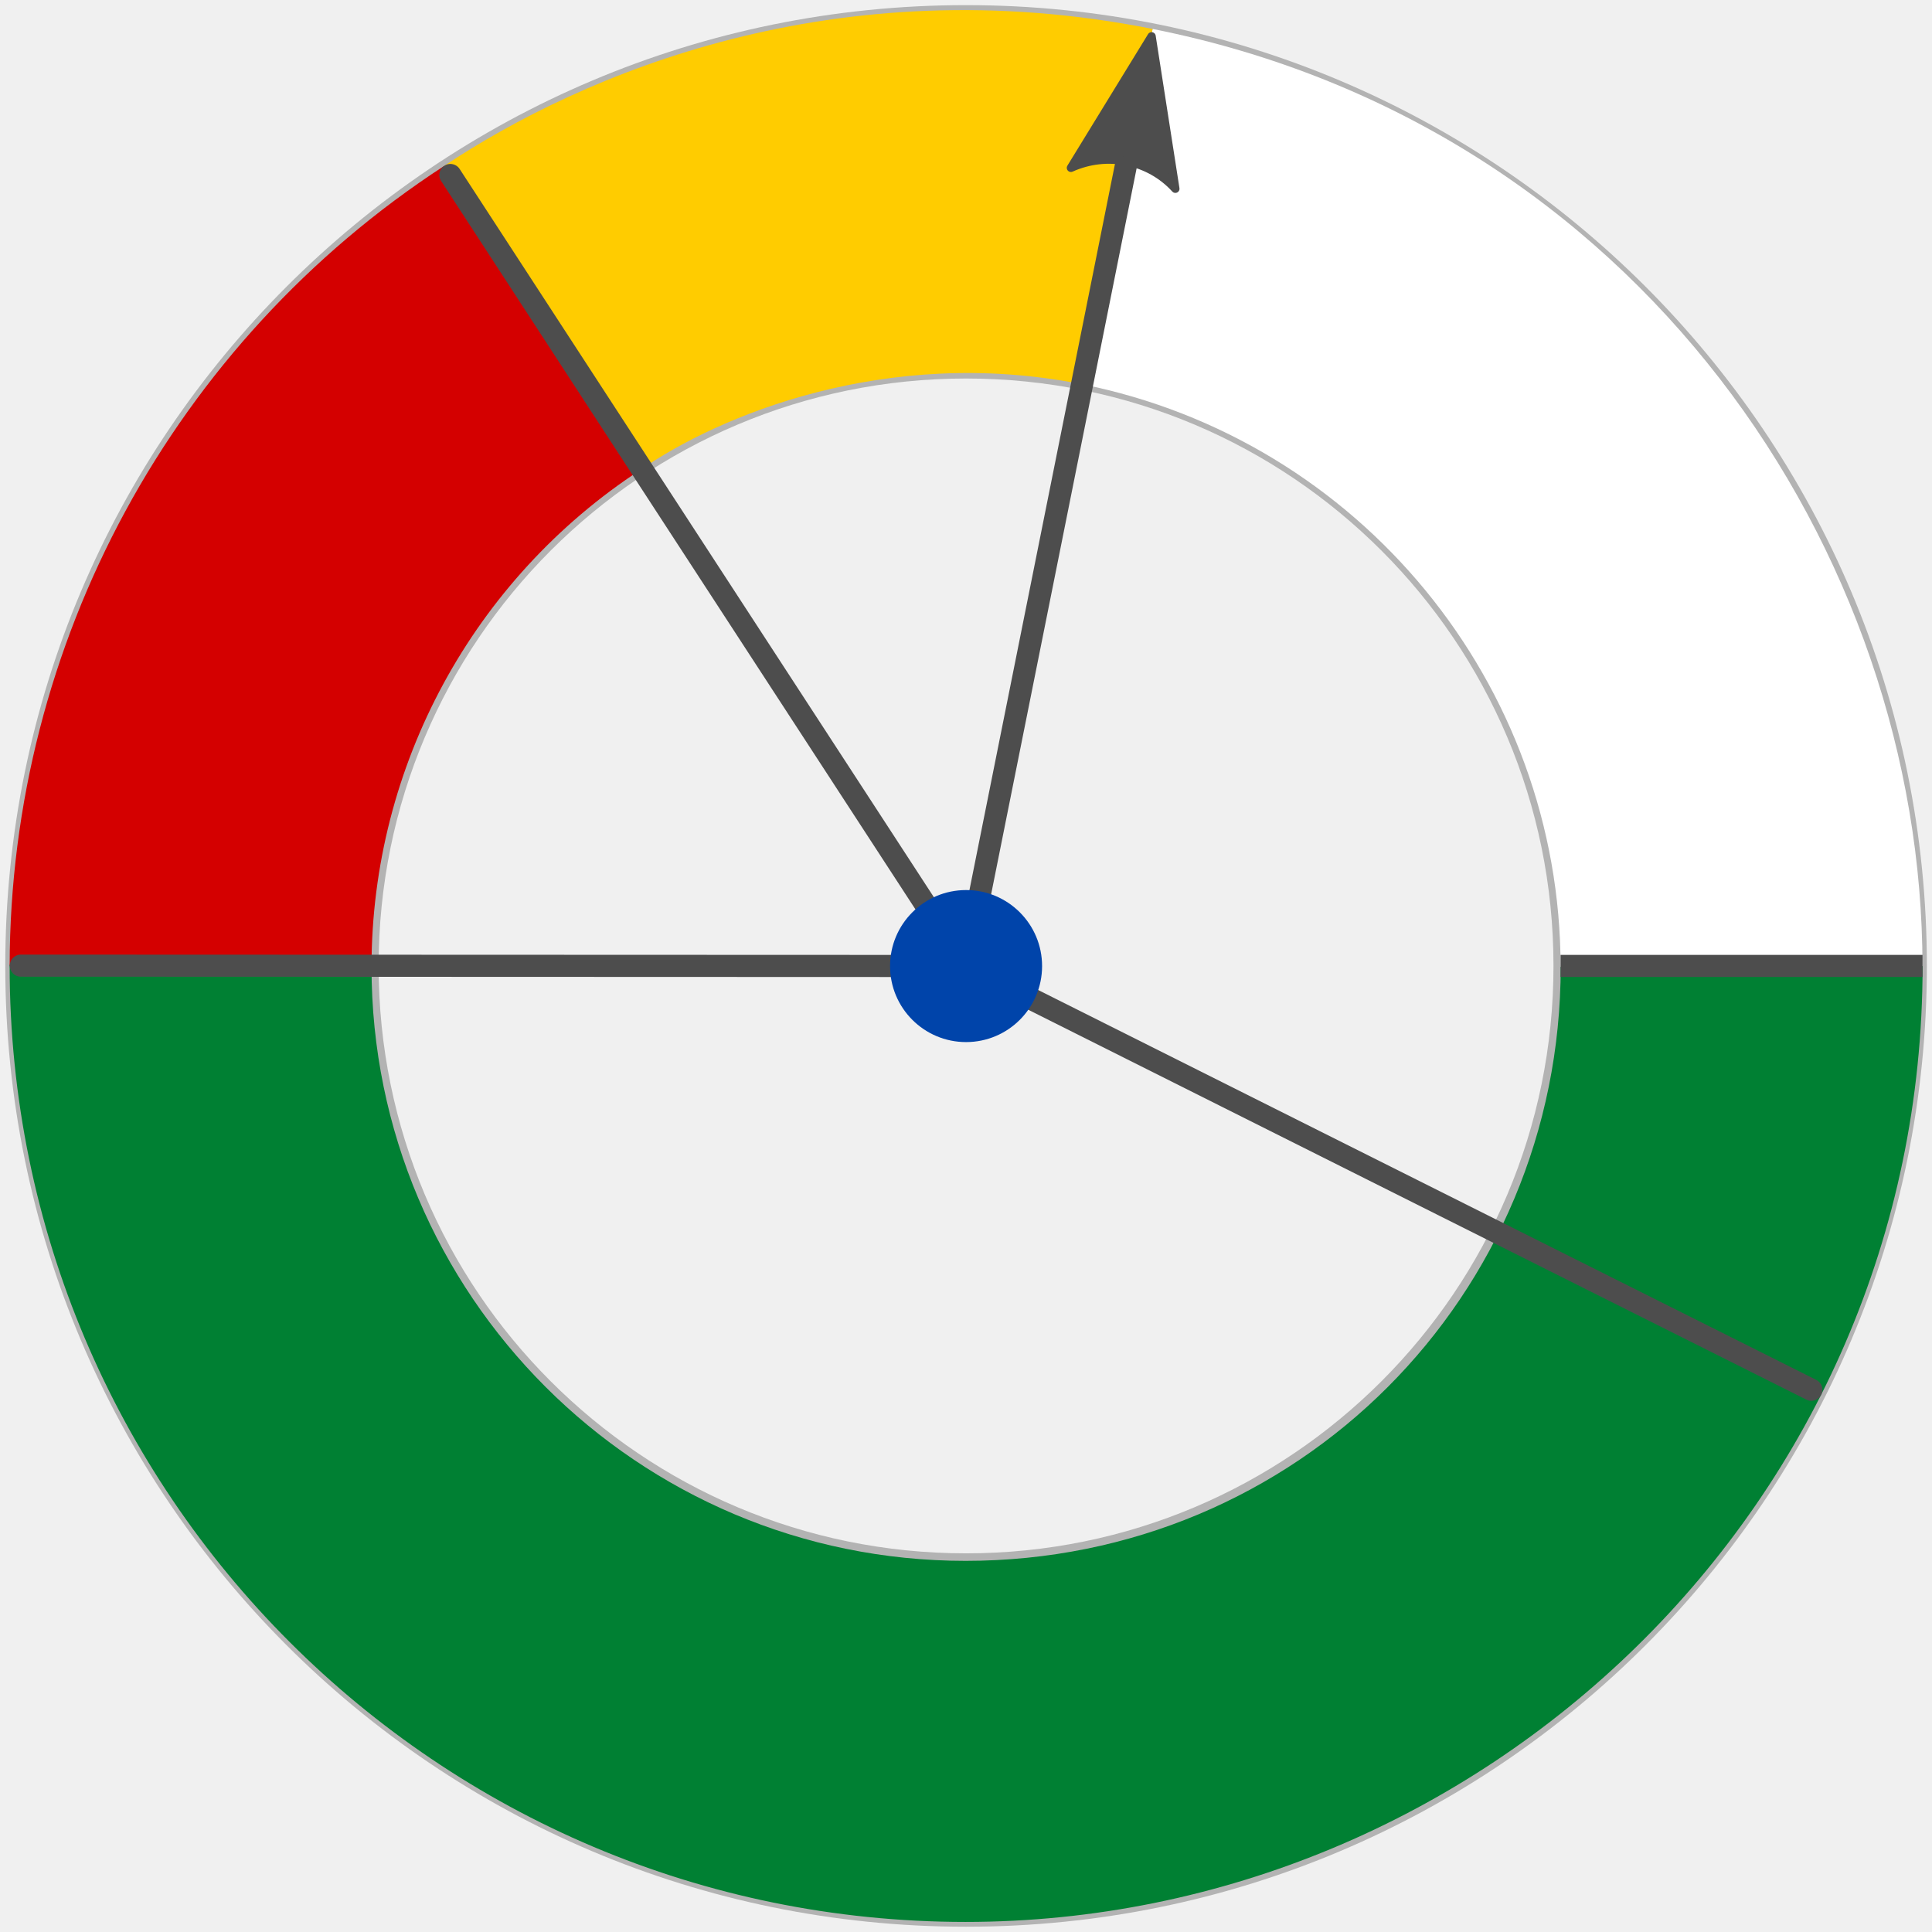
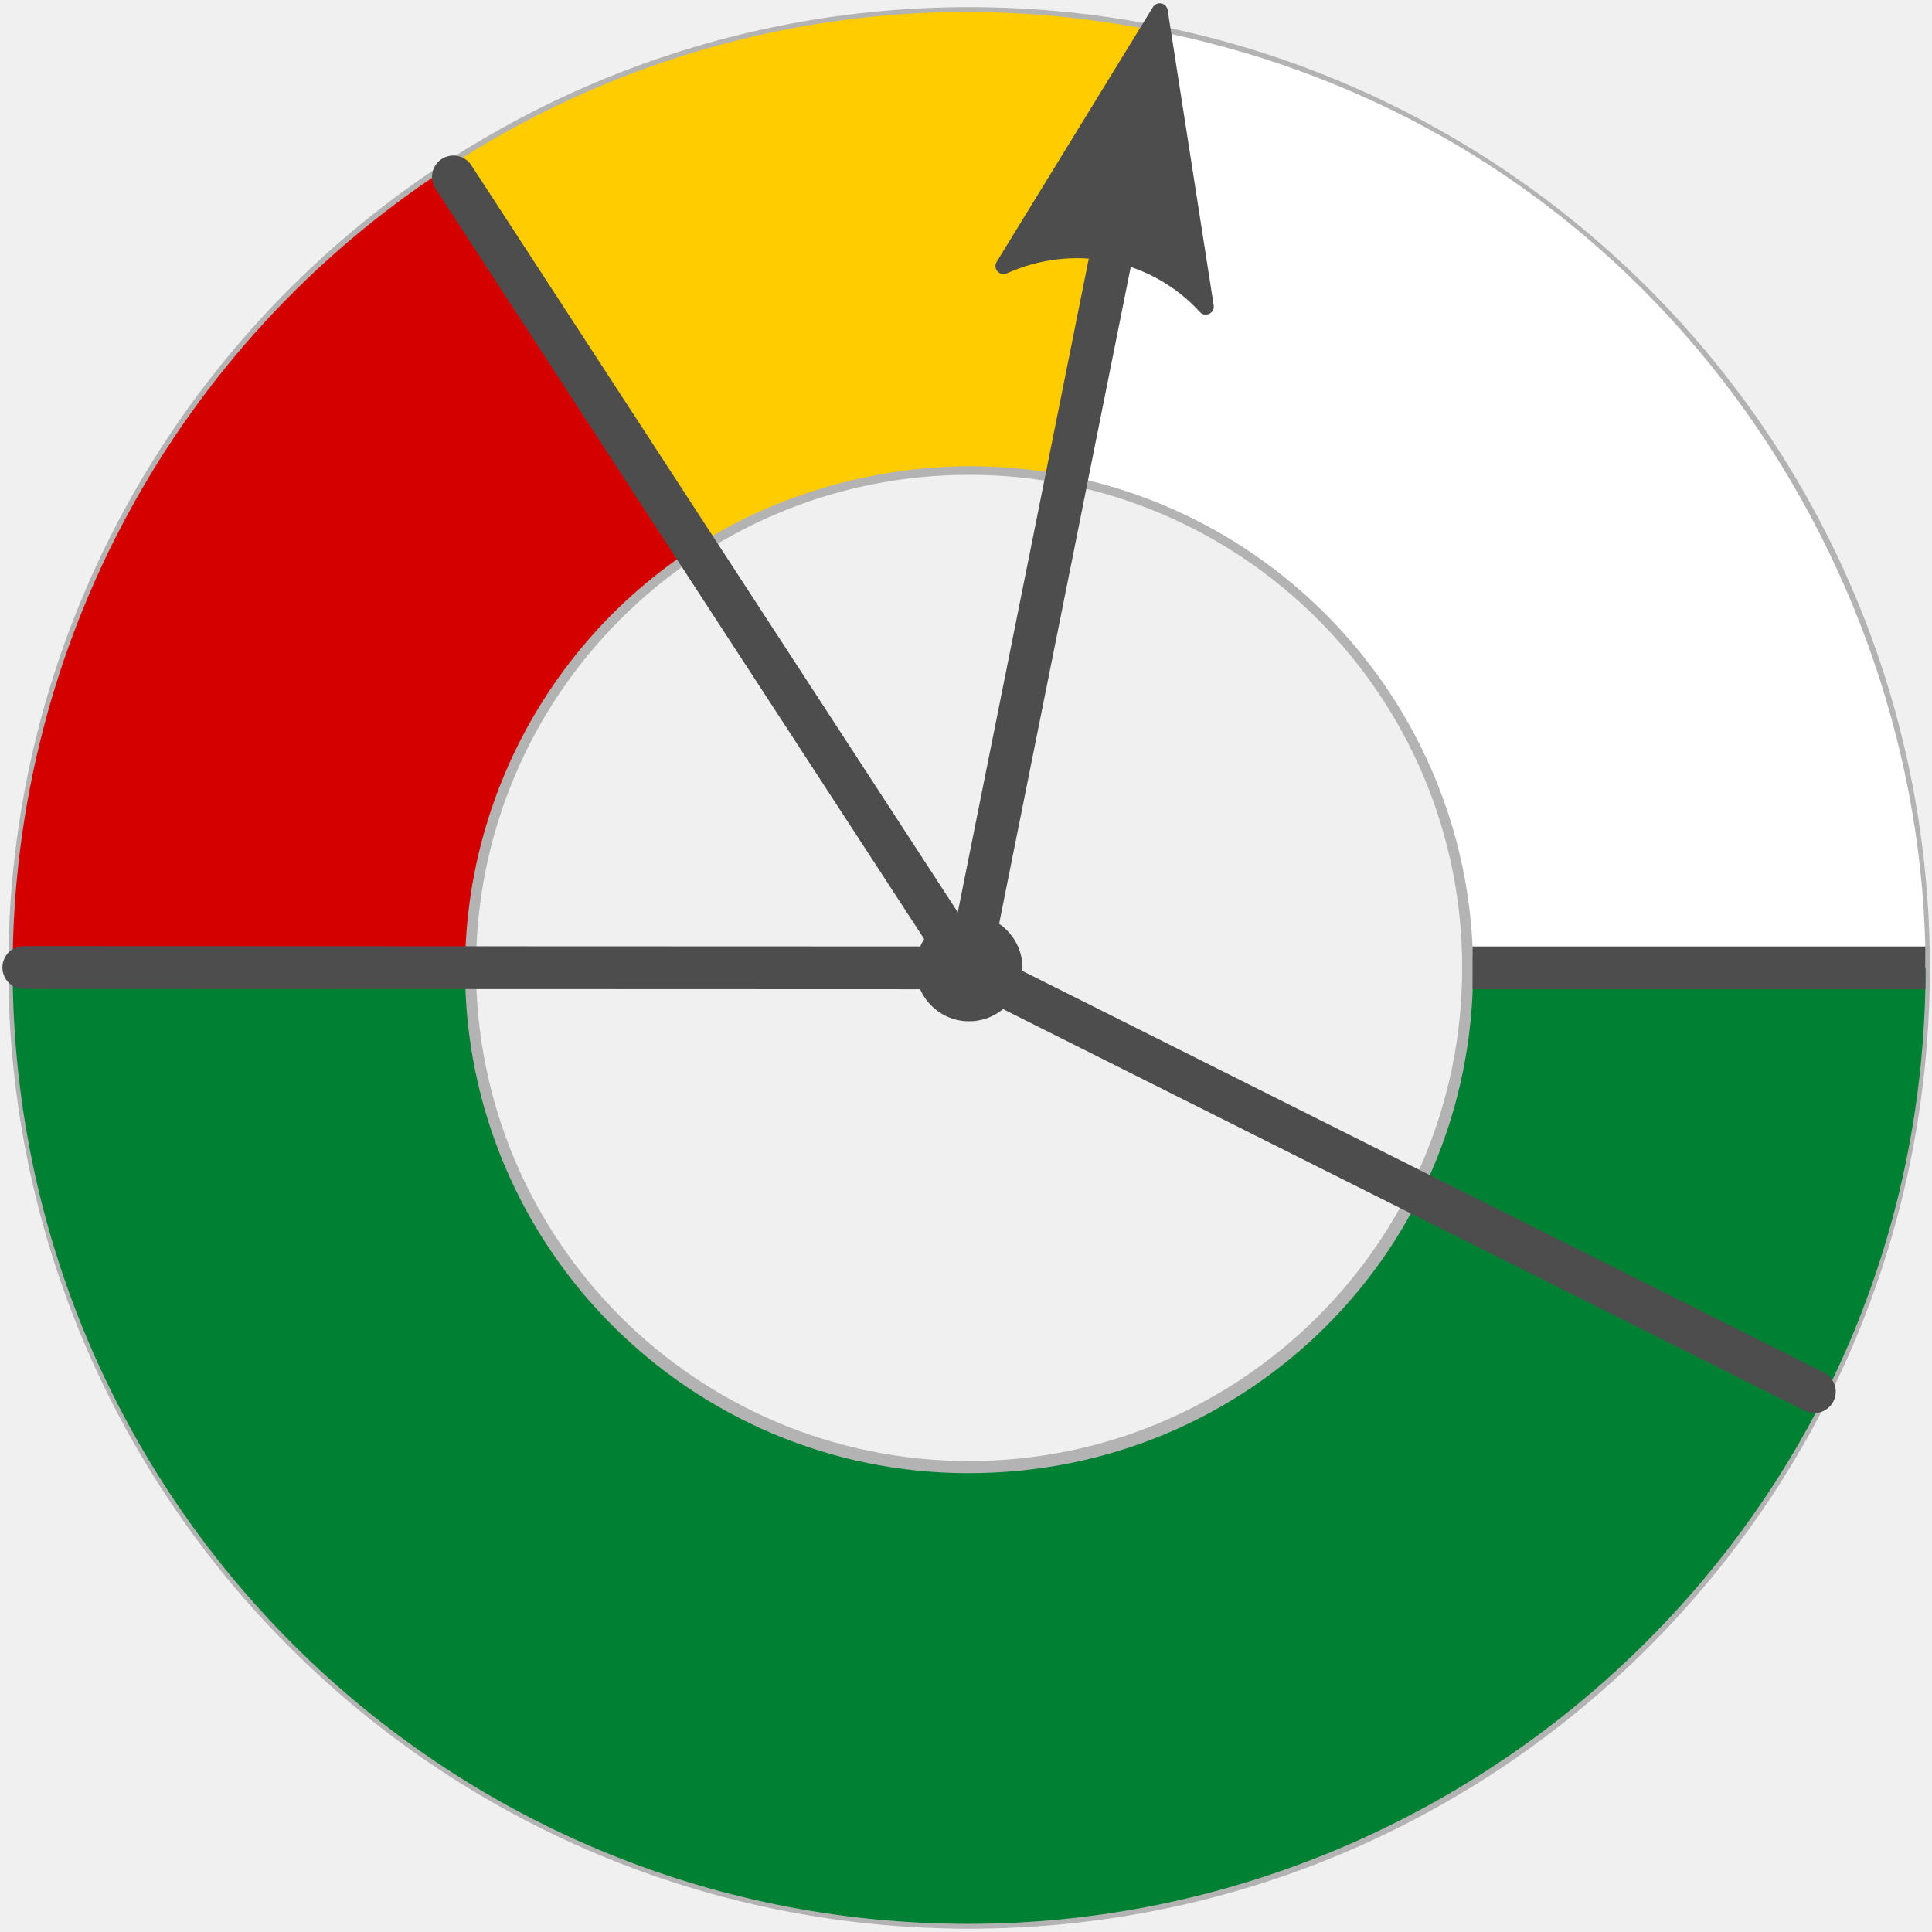
- <svg xmlns="http://www.w3.org/2000/svg" width="512" height="512" version="1.1" viewBox="0 0 135.47 135.47">
-   <defs>
+ <svg xmlns="http://www.w3.org/2000/svg" width="512" height="512" version="1.1" viewBox="0 0 135.47 135.47" id="svg35">
+   <defs id="defs5">
    <marker id="marker1026" overflow="visible" orient="auto">
-       <path transform="scale(.6)" d="m8.719 4.034-10.926-4.018 10.926-4.018c-1.746 2.372-1.735 5.617-6e-7 8.035z" fill="#4d4d4d" fill-rule="evenodd" stroke="#4d4d4d" stroke-linejoin="round" stroke-width=".625" />
+       <path transform="scale(.6)" d="m8.719 4.034-10.926-4.018 10.926-4.018c-1.746 2.372-1.735 5.617-6e-7 8.035z" fill="#4d4d4d" fill-rule="evenodd" stroke="#4d4d4d" stroke-linejoin="round" stroke-width=".625" id="path2" />
+     </marker>
+     <marker style="overflow:visible" id="marker1026-3" refX="0" refY="0" orient="auto">
+       <path transform="scale(0.6)" d="M 8.719,4.034 -2.207,0.016 8.719,-4.002 c -1.745,2.372 -1.735,5.617 -6e-7,8.035 z" style="fill:#4d4d4d;fill-opacity:1;fill-rule:evenodd;stroke:#4d4d4d;stroke-width:0.625;stroke-linejoin:round;stroke-opacity:1" id="path1024" />
+     </marker>
+     <marker style="overflow:visible" id="marker1026-6" refX="0" refY="0" orient="auto">
+       <path transform="scale(0.6)" d="M 8.719,4.034 -2.207,0.016 8.719,-4.002 c -1.745,2.372 -1.735,5.617 -6e-7,8.035 z" style="fill:#4d4d4d;fill-opacity:1;fill-rule:evenodd;stroke:#4d4d4d;stroke-width:0.625;stroke-linejoin:round;stroke-opacity:1" id="path1024-7" />
    </marker>
  </defs>
-   <g transform="translate(211.82 176.8)">
-     <g>
-       <path d="m-144.08-176.44c-37.208-1.1e-4 -67.371 30.163-67.37 67.37 1.5e-4 37.208 30.163 67.37 67.37 67.37 37.207-1.6e-4 67.37-30.163 67.37-67.37 1.1e-4 -37.208-30.162-67.37-67.37-67.37zm-3e-5 26.181c22.748 6e-5 41.189 18.441 41.189 41.189-6e-5 22.748-18.441 41.189-41.189 41.189-22.748 1.9e-4 -41.19-18.441-41.19-41.189 5e-5 -22.748 18.441-41.19 41.19-41.189z" fill="#b3b3b3" />
-       <path d="m-180.7-165.15c-18.962 12.351-30.411 33.436-30.443 56.065l25.374 0.055c0.013-14.061 7.12-27.167 18.898-34.848z" fill="#d40000" />
-       <path d="m-131-174.77-4.96 24.909c19.464 3.897 33.564 21.006 33.567 40.856 6.537-0.043 19.518-0.101 25.375-0.052 0-29.024-19.936-58.947-53.981-65.713z" fill="#fff" />
-       <path d="m-211.14-109.13-3e-3 0.071c-1.9e-4 37.016 30.007 67.023 67.022 67.023 36.075 0 67.111-29.214 67.111-67.023l-25.375 0.052c0 23.088-18.479 41.653-41.731 41.653-23.004 1.3e-4 -41.653-18.649-41.653-41.653l3e-3 -0.063z" fill="#008033" />
-     </g>
-     <path d="m-101.62-109.07h23.834" fill="#999" stroke="#4d4d4d" stroke-linecap="square" stroke-width="1.548" />
-     <path d="m-131-174.77c-22.195-4.411-39.91 3.098-49.707 9.621l13.829 21.272c5.386-3.721 17.125-8.717 30.918-5.984z" fill="#fc0" />
-     <g stroke="#4d4d4d" stroke-linecap="round" stroke-width="1.549">
-       <path d="m-210.36-109.09 66.238 0.024" fill="#999" />
-       <path d="m-84.812-79.351-59.312-29.719" fill="none" />
-       <path d="m-180.24-164.53 36.116 55.459" fill="#999" />
-       <path d="m-131.46-172.24-12.659 63.17" fill="#4d4d4d" marker-start="url(#marker1026)" />
-     </g>
-     <circle cx="-144.08" cy="-109.06" r="5.33" fill="#04a" />
+   <g id="g991" transform="translate(-38.40713,33.94227)">
+     <path id="path952" d="m 106.359,-33.443 c -37.208,-1.1e-4 -67.371,30.163 -67.37,67.37 1.55e-4,37.208 30.163,67.37 67.37,67.37 37.207,-1.6e-4 67.37,-30.163 67.37,-67.37 1.1e-4,-37.208 -30.162,-67.37 -67.37,-67.37 z m -6e-5,32.796 c 19.095,5.1e-5 34.575,15.48 34.575,34.575 -5e-5,19.095 -15.48,34.575 -34.575,34.575 C 87.263,68.502 71.784,53.023 71.783,33.928 71.784,14.832 87.263,-0.647 106.358,-0.647 Z" style="opacity:1;fill:#b3b3b3;fill-opacity:1;stroke:none;stroke-width:0.19;stroke-miterlimit:4;stroke-dasharray:none" />
+     <path id="path916" d="M 69.736,-22.158 C 50.774,-9.808 39.325,11.278 39.293,33.907 l 31.724,0.119 C 71.029,22.107 77.053,10.998 87.037,4.486 Z" style="opacity:1;fill:#d40000;fill-opacity:1;stroke:none;stroke-width:0.249;stroke-miterlimit:4;stroke-dasharray:none" />
+     <path id="path932" d="m 119.443,-31.78 -6.197,31.193 c 16.5,3.303 28.452,17.806 28.454,34.633 5.541,-0.037 25.869,-0.162 31.725,-0.113 0,-29.024 -19.936,-58.947 -53.981,-65.713 z" style="opacity:1;fill:#ffffff;fill-opacity:1;stroke:none;stroke-width:0.249;stroke-miterlimit:4;stroke-dasharray:none" />
+     <path id="path944" d="m 39.295,33.862 -0.003,0.071 c -1.91e-4,37.016 30.007,67.023 67.022,67.023 36.075,0 67.111,-29.214 67.111,-67.023 l -31.725,0.113 c 0,19.572 -15.665,35.309 -35.375,35.309 -19.501,1.1e-4 -35.309,-15.808 -35.309,-35.309 l 0.003,-0.053 z" style="opacity:1;fill:#008033;fill-opacity:1;stroke:none;stroke-width:0.249;stroke-miterlimit:4;stroke-dasharray:none" />
+     <path style="opacity:1;fill:#999999;stroke:#4d4d4d;stroke-width:3;stroke-linecap:square;stroke-linejoin:miter;stroke-miterlimit:4;stroke-dasharray:none;stroke-opacity:1" d="m 143.162,33.922 h 28.753" id="path1030" />
+     <path id="path877" d="m 119.443,-31.78 c -22.195,-4.411 -39.91,3.098 -49.707,9.621 L 87.037,4.486 c 4.565,-3.154 14.517,-7.389 26.209,-5.073 z" style="opacity:1;fill:#ffcc00;fill-opacity:1;stroke:none;stroke-width:0.249;stroke-miterlimit:4;stroke-dasharray:none" />
+     <path id="path821" d="m 40.077,33.898 66.238,0.024" style="opacity:1;fill:#999999;stroke:#4d4d4d;stroke-width:3;stroke-linecap:round;stroke-linejoin:miter;stroke-miterlimit:4;stroke-dasharray:none;stroke-opacity:1" />
+     <path style="opacity:1;fill:none;stroke:#4d4d4d;stroke-width:3;stroke-linecap:round;stroke-linejoin:miter;stroke-miterlimit:4;stroke-dasharray:none;stroke-opacity:1" d="M 165.627,63.641 106.315,33.922" id="path831" />
+     <path style="opacity:1;fill:#999999;stroke:#4d4d4d;stroke-width:3;stroke-linecap:round;stroke-linejoin:miter;stroke-miterlimit:4;stroke-dasharray:none;stroke-opacity:1" d="M 70.199,-21.537 106.315,33.922" id="path827" />
+     <path id="path829" d="M 118.974,-29.248 106.315,33.922" style="opacity:1;fill:#4d4d4d;stroke:#4d4d4d;stroke-width:3;stroke-linecap:round;stroke-linejoin:miter;stroke-miterlimit:4;stroke-dasharray:none;stroke-opacity:1;marker-start:url(#marker1026-6)" />
+     <circle r="3.742" cy="33.927" cx="106.358" id="path879" style="opacity:1;fill:#4d4d4d;fill-opacity:1;stroke:none;stroke-width:0.476;stroke-miterlimit:4;stroke-dasharray:none" />
  </g>
</svg>
